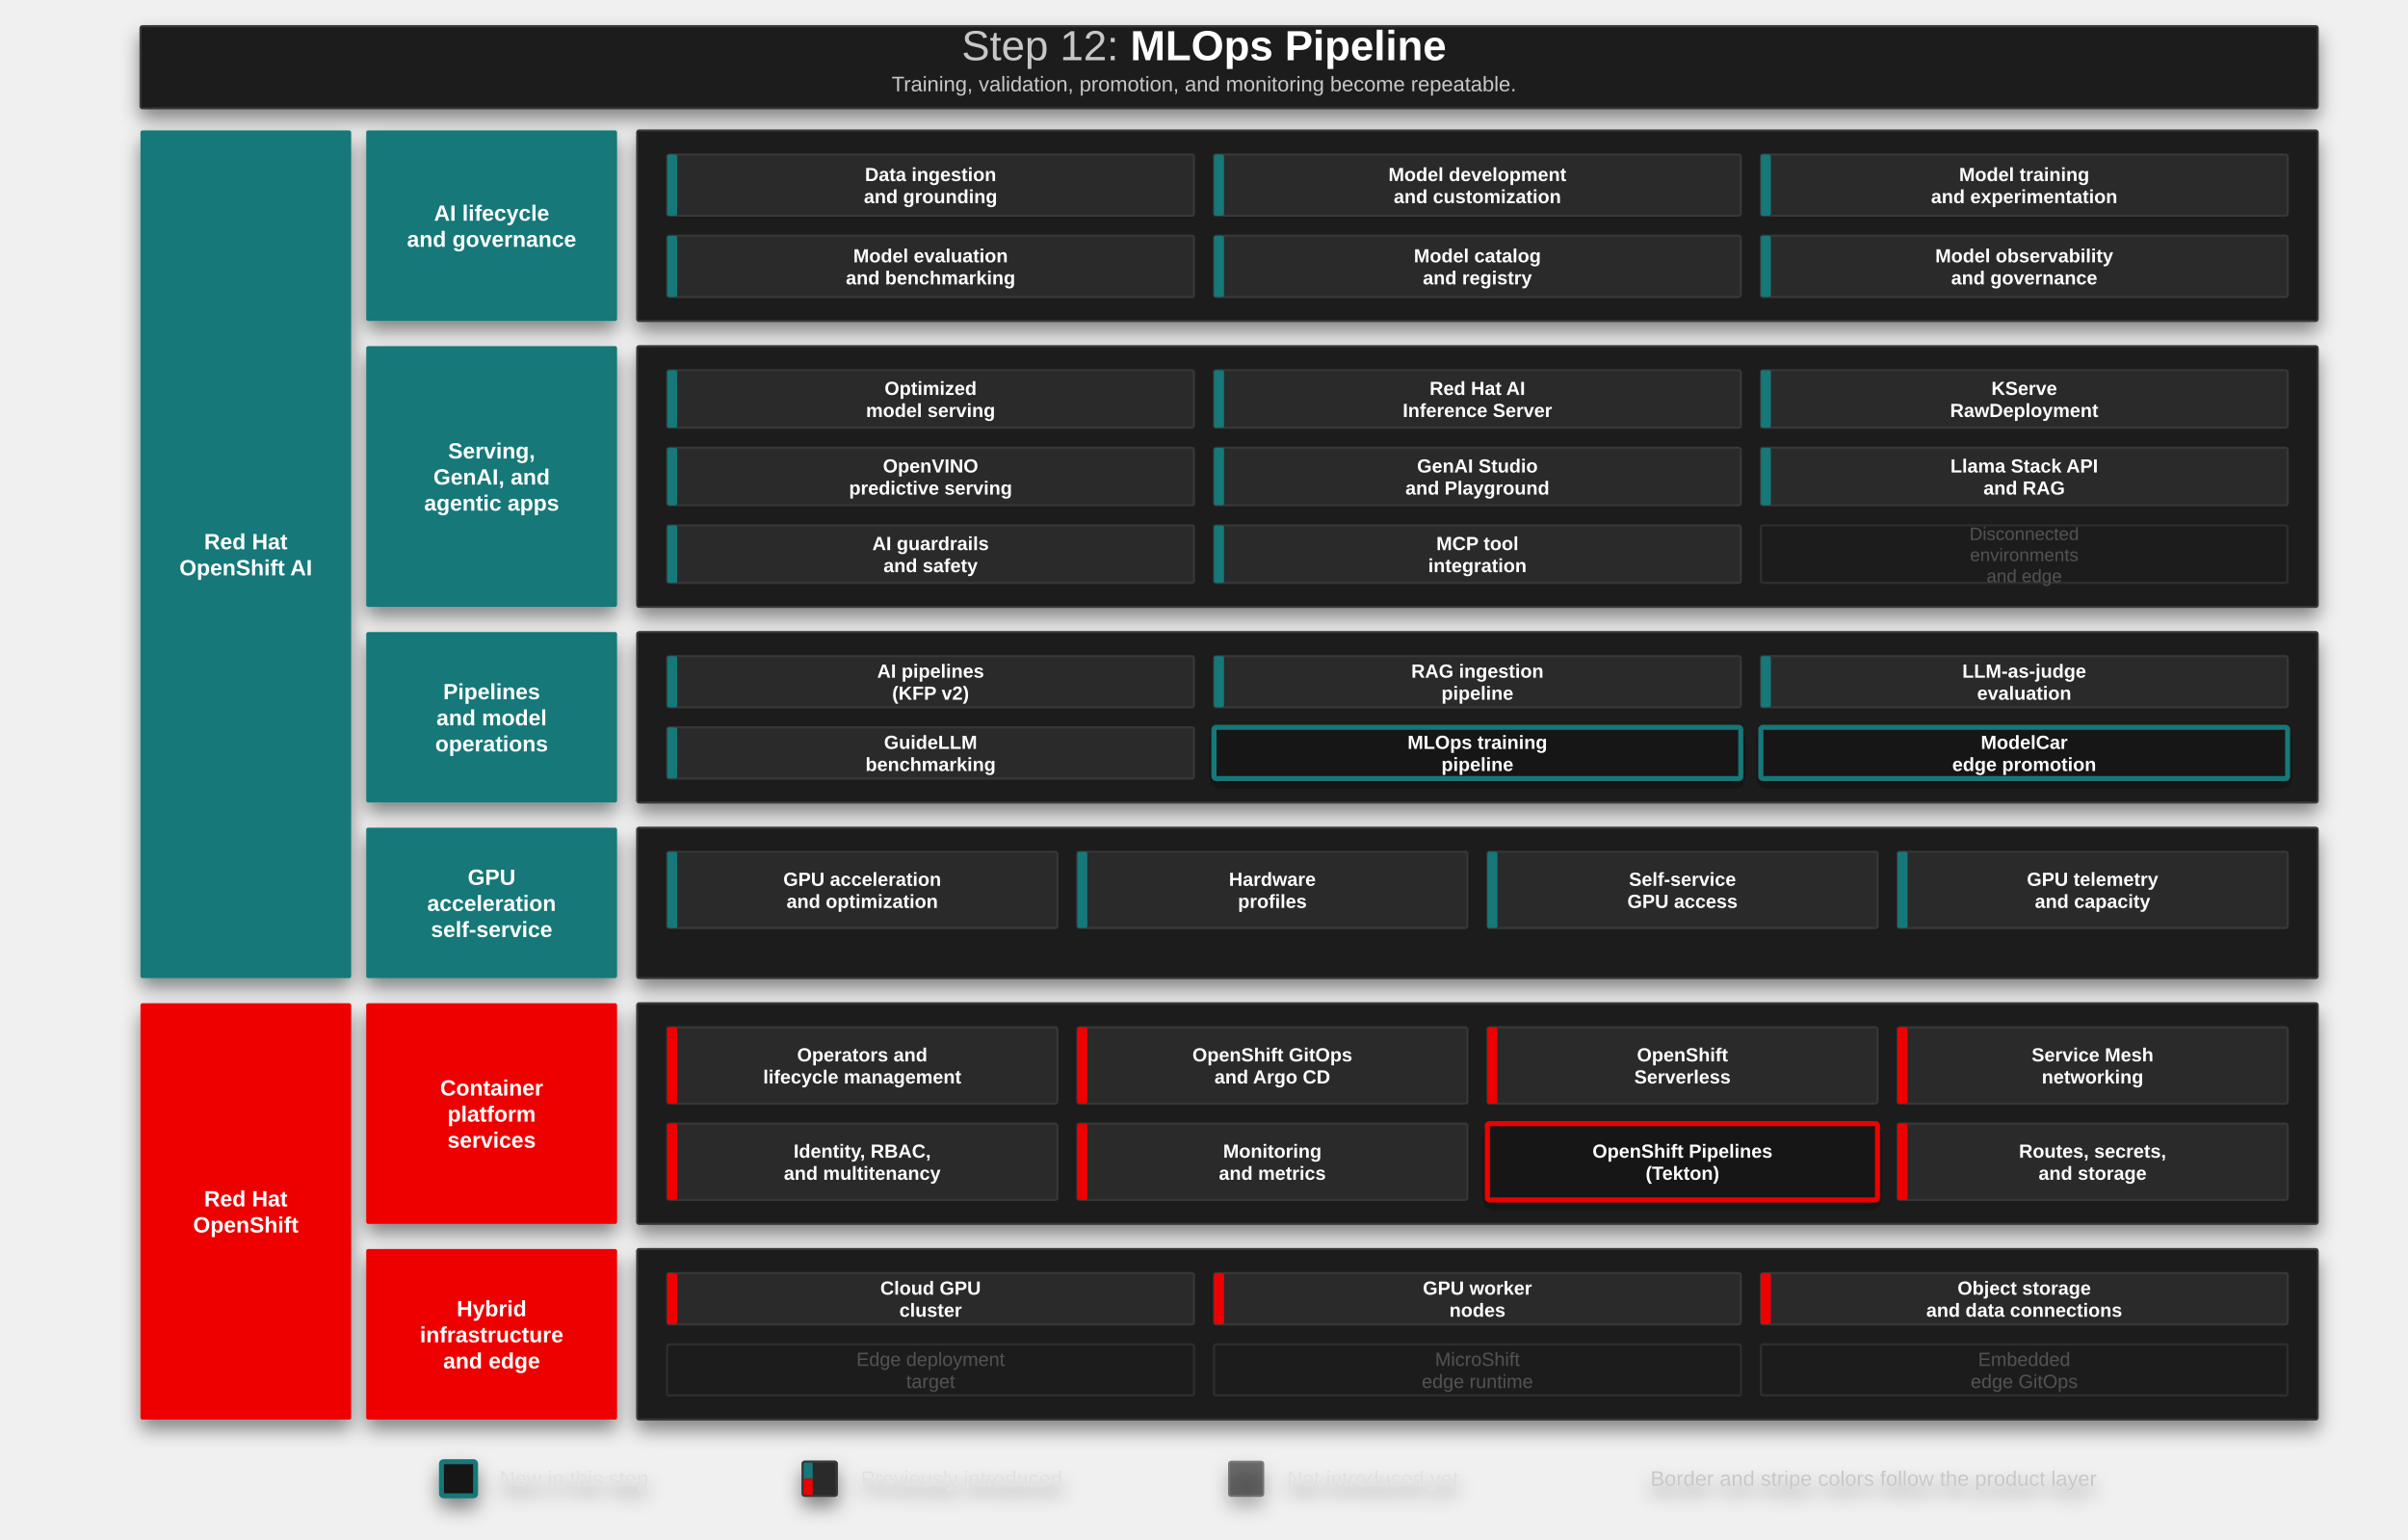
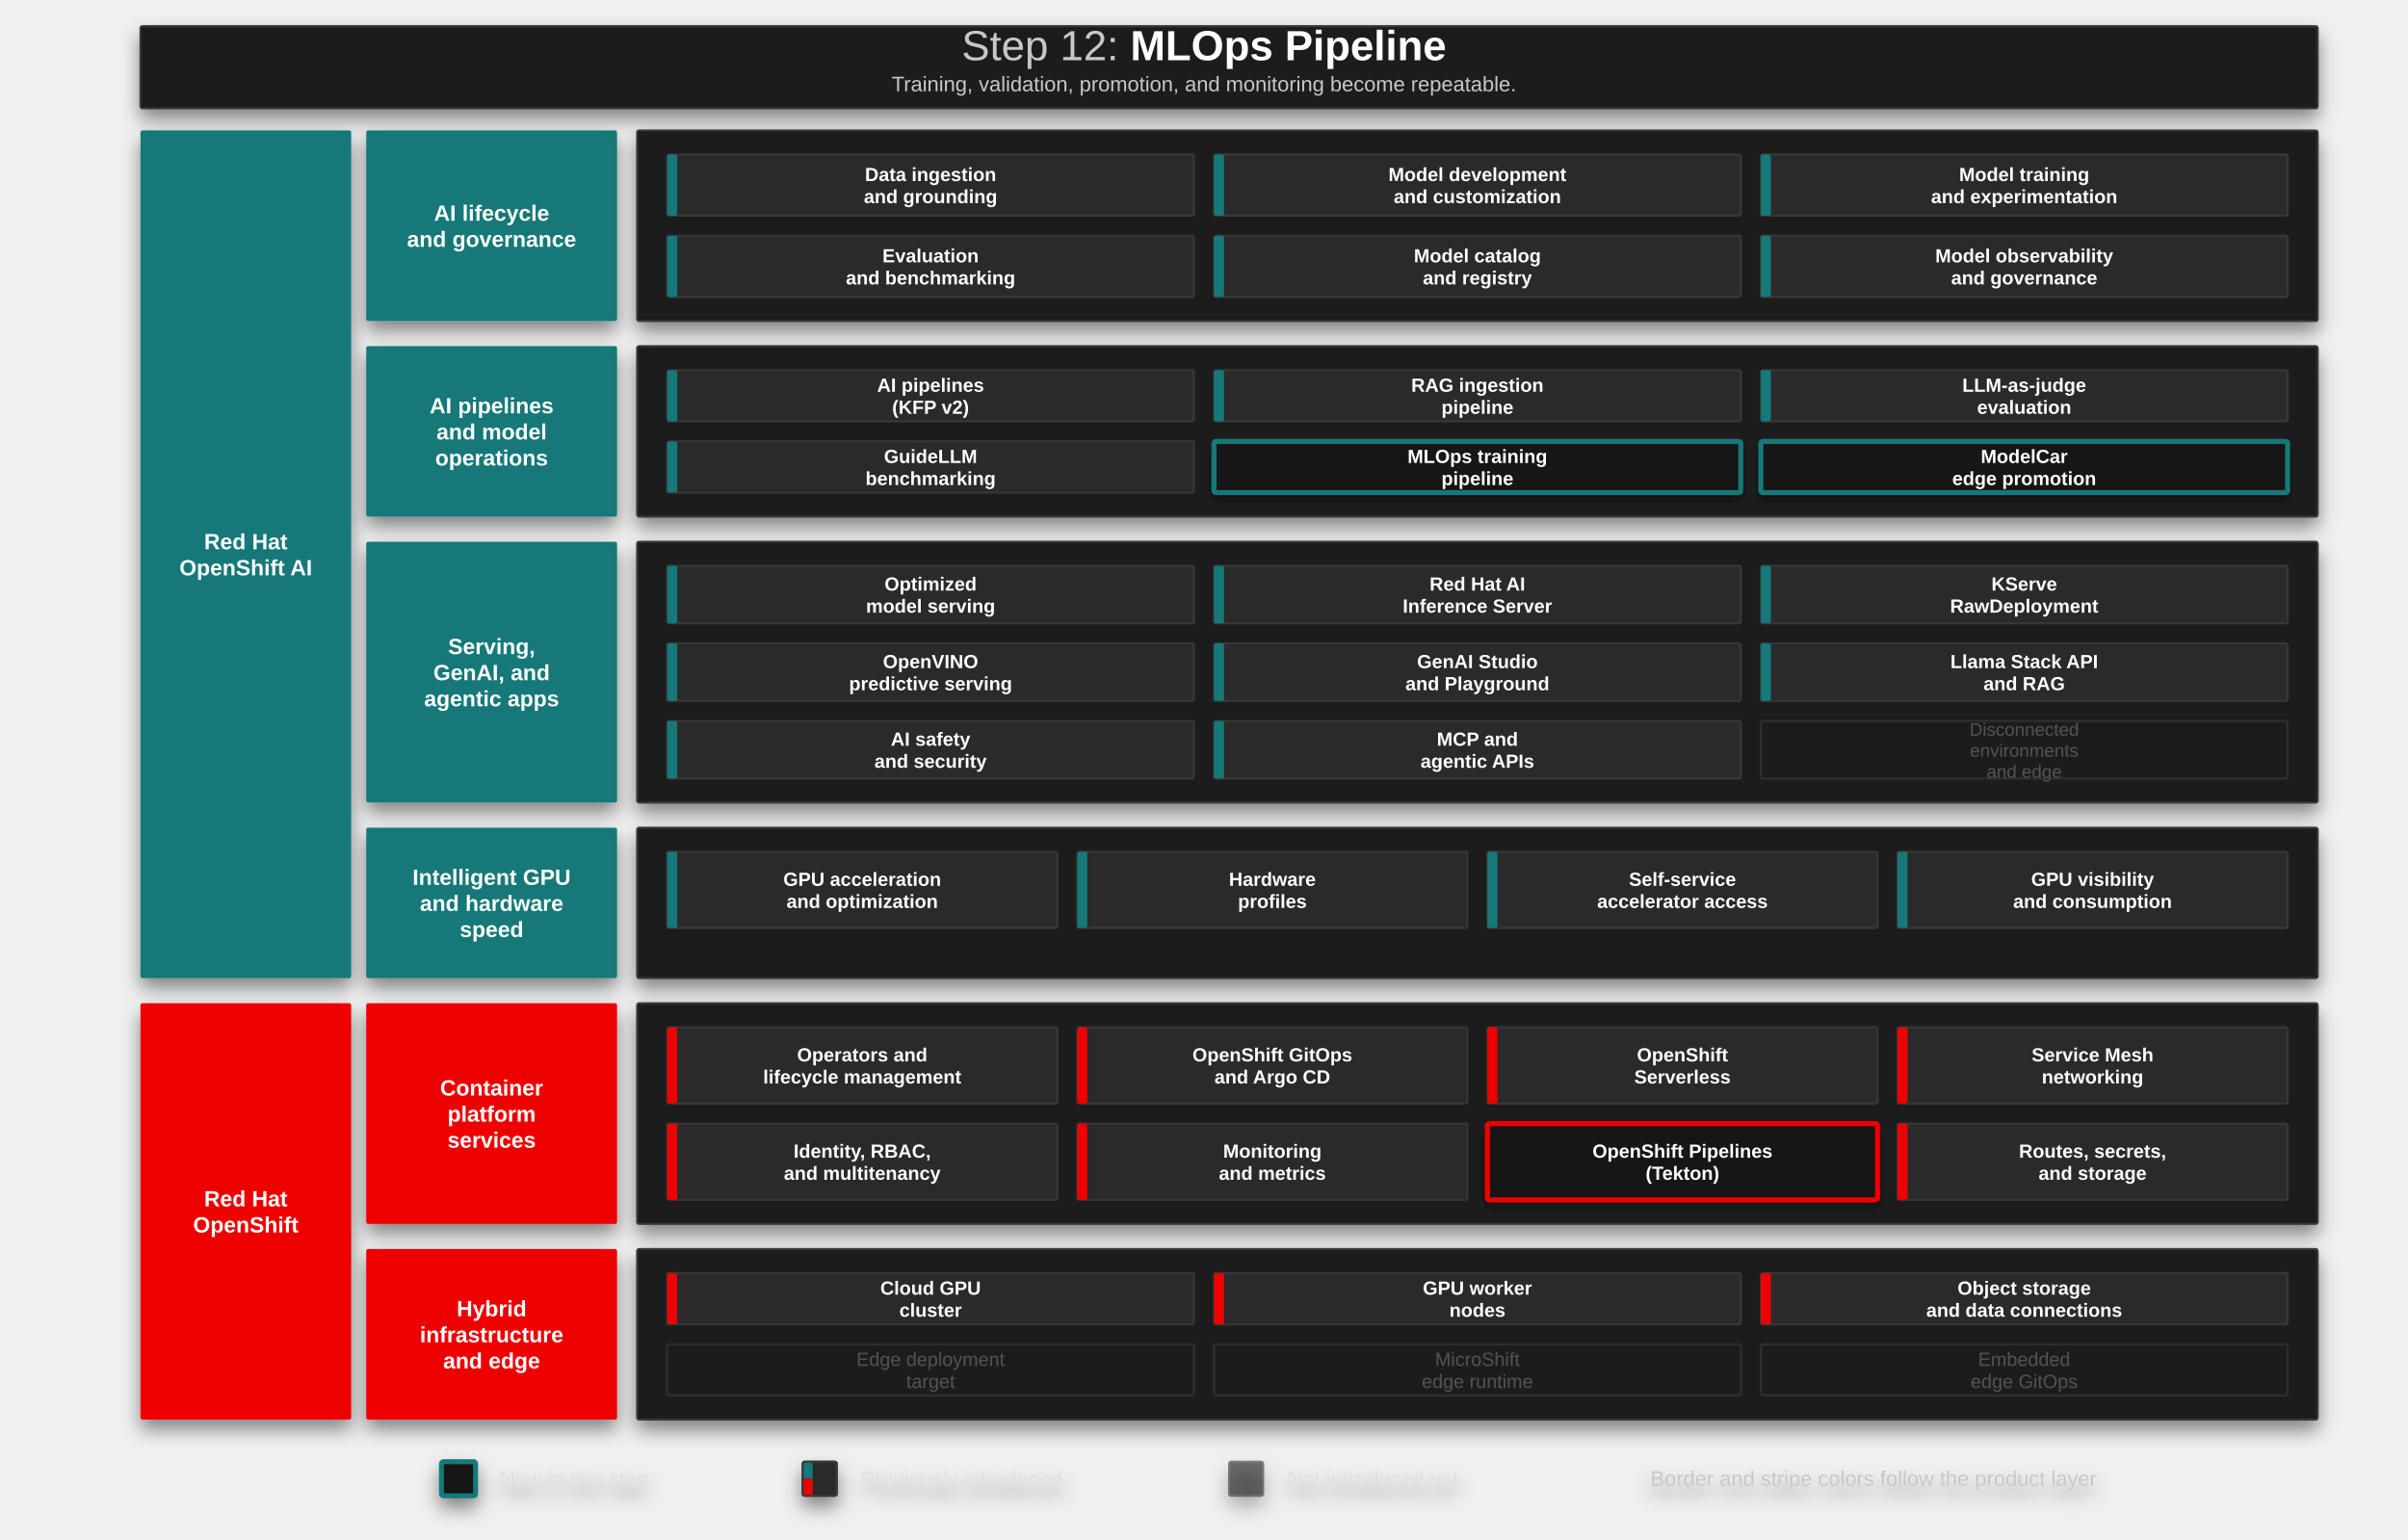
<svg xmlns="http://www.w3.org/2000/svg" width="2400" height="1535" viewBox="0 0 2400 1535" role="img" aria-labelledby="title desc">
  <style>.display{font-family:'Red Hat Display','Arial',sans-serif}.body{font-family:'Red Hat Text','Arial',sans-serif}</style>
  <defs>
    <filter id="lift" x="-20%" y="-20%" width="140%" height="140%">
      <feDropShadow dx="0" dy="6" stdDeviation="5" flood-color="#000" flood-opacity="0.55" />
    </filter>
    <filter id="panelShadow" x="-8%" y="-8%" width="116%" height="116%">
      <feDropShadow dx="0" dy="10" stdDeviation="9" flood-color="#000" flood-opacity="0.45" />
    </filter>
  </defs>
  <g filter="url(#panelShadow)">
    <rect x="140" y="26" width="2170" height="82" rx="2" fill="#1f1f1f" stroke="#383838" stroke-width="2" />
    <text x="1200.0" y="60" class="display" font-size="42" fill="#ffffff" font-weight="700" text-anchor="middle">
      <tspan fill="#c7c7c7" font-weight="500">Step 12:</tspan> MLOps Pipeline</text>
    <text x="1200.0" y="91" class="body" font-size="21" fill="#c7c7c7" text-anchor="middle">Training, validation, promotion, and monitoring become repeatable.</text>
    <rect x="140" y="130" width="210" height="845" rx="2" fill="#147878" stroke="#147878" stroke-width="0" />
    <text x="245.0" y="547.5" class="body" font-size="22" fill="#ffffff" font-weight="700" text-anchor="middle">Red Hat</text>
    <text x="245.0" y="573.5" class="body" font-size="22" fill="#ffffff" font-weight="700" text-anchor="middle">OpenShift AI</text>
    <rect x="140" y="1000" width="210" height="415" rx="2" fill="#ee0000" stroke="#ee0000" stroke-width="0" />
    <text x="245.0" y="1202.5" class="body" font-size="22" fill="#ffffff" font-weight="700" text-anchor="middle">Red Hat</text>
    <text x="245.0" y="1228.5" class="body" font-size="22" fill="#ffffff" font-weight="700" text-anchor="middle">OpenShift</text>
    <rect x="365" y="130" width="250" height="190" rx="2" fill="#147878" stroke="#147878" stroke-width="0" />
    <text x="490.0" y="220.0" class="body" font-size="22" fill="#ffffff" font-weight="700" text-anchor="middle">AI lifecycle</text>
    <text x="490.0" y="246.0" class="body" font-size="22" fill="#ffffff" font-weight="700" text-anchor="middle">and governance</text>
    <rect x="635" y="130" width="1675" height="190" rx="2" fill="#1f1f1f" stroke="#383838" stroke-width="2" />
    <g>
      <rect x="665.0" y="154.0" width="525.0" height="61.0" rx="2" fill="#292929" stroke="#383838" stroke-width="2.0" />
      <rect x="665.0" y="154.0" width="10" height="61.0" rx="2" fill="#147878" stroke="#147878" stroke-width="0" />
      <text x="927.5" y="180.5" class="body" font-size="19" fill="#ffffff" font-weight="550" text-anchor="middle">Data ingestion</text>
      <text x="927.5" y="202.5" class="body" font-size="19" fill="#ffffff" font-weight="550" text-anchor="middle">and grounding</text>
    </g>
    <g>
      <rect x="1210.0" y="154.0" width="525.0" height="61.0" rx="2" fill="#292929" stroke="#383838" stroke-width="2.0" />
      <rect x="1210.0" y="154.0" width="10" height="61.0" rx="2" fill="#147878" stroke="#147878" stroke-width="0" />
      <text x="1472.5" y="180.5" class="body" font-size="19" fill="#ffffff" font-weight="550" text-anchor="middle">Model development</text>
      <text x="1472.5" y="202.5" class="body" font-size="19" fill="#ffffff" font-weight="550" text-anchor="middle">and customization</text>
    </g>
    <g>
      <rect x="1755.0" y="154.0" width="525.0" height="61.0" rx="2" fill="#292929" stroke="#383838" stroke-width="2.0" />
      <rect x="1755.0" y="154.0" width="10" height="61.0" rx="2" fill="#147878" stroke="#147878" stroke-width="0" />
      <text x="2017.5" y="180.5" class="body" font-size="19" fill="#ffffff" font-weight="550" text-anchor="middle">Model training</text>
      <text x="2017.5" y="202.5" class="body" font-size="19" fill="#ffffff" font-weight="550" text-anchor="middle">and experimentation</text>
    </g>
    <g>
      <rect x="665.0" y="235.0" width="525.0" height="61.0" rx="2" fill="#292929" stroke="#383838" stroke-width="2.0" />
      <rect x="665.0" y="235.0" width="10" height="61.0" rx="2" fill="#147878" stroke="#147878" stroke-width="0" />
-       <text x="927.5" y="261.5" class="body" font-size="19" fill="#ffffff" font-weight="550" text-anchor="middle">Model evaluation</text>
+       <text x="927.5" y="261.5" class="body" font-size="19" fill="#ffffff" font-weight="550" text-anchor="middle">Evaluation</text>
      <text x="927.5" y="283.5" class="body" font-size="19" fill="#ffffff" font-weight="550" text-anchor="middle">and benchmarking</text>
    </g>
    <g>
      <rect x="1210.0" y="235.0" width="525.0" height="61.0" rx="2" fill="#292929" stroke="#383838" stroke-width="2.0" />
      <rect x="1210.0" y="235.0" width="10" height="61.0" rx="2" fill="#147878" stroke="#147878" stroke-width="0" />
      <text x="1472.5" y="261.5" class="body" font-size="19" fill="#ffffff" font-weight="550" text-anchor="middle">Model catalog</text>
      <text x="1472.5" y="283.5" class="body" font-size="19" fill="#ffffff" font-weight="550" text-anchor="middle">and registry</text>
    </g>
    <g>
      <rect x="1755.0" y="235.0" width="525.0" height="61.0" rx="2" fill="#292929" stroke="#383838" stroke-width="2.0" />
      <rect x="1755.0" y="235.0" width="10" height="61.0" rx="2" fill="#147878" stroke="#147878" stroke-width="0" />
      <text x="2017.5" y="261.5" class="body" font-size="19" fill="#ffffff" font-weight="550" text-anchor="middle">Model observability</text>
      <text x="2017.5" y="283.5" class="body" font-size="19" fill="#ffffff" font-weight="550" text-anchor="middle">and governance</text>
    </g>
-     <rect x="365" y="345" width="250" height="260" rx="2" fill="#147878" stroke="#147878" stroke-width="0" />
-     <text x="490.0" y="457.0" class="body" font-size="22" fill="#ffffff" font-weight="700" text-anchor="middle">Serving,</text>
-     <text x="490.0" y="483.0" class="body" font-size="22" fill="#ffffff" font-weight="700" text-anchor="middle">GenAI, and</text>
-     <text x="490.0" y="509.0" class="body" font-size="22" fill="#ffffff" font-weight="700" text-anchor="middle">agentic apps</text>
-     <rect x="635" y="345" width="1675" height="260" rx="2" fill="#1f1f1f" stroke="#383838" stroke-width="2" />
-     <g>
-       <rect x="665.0" y="369.0" width="525.0" height="57.333" rx="2" fill="#292929" stroke="#383838" stroke-width="2.0" />
-       <rect x="665.0" y="369.0" width="10" height="57.333" rx="2" fill="#147878" stroke="#147878" stroke-width="0" />
-       <text x="927.5" y="393.667" class="body" font-size="19" fill="#ffffff" font-weight="550" text-anchor="middle">Optimized</text>
-       <text x="927.5" y="415.667" class="body" font-size="19" fill="#ffffff" font-weight="550" text-anchor="middle">model serving</text>
-     </g>
-     <g>
-       <rect x="1210.0" y="369.0" width="525.0" height="57.333" rx="2" fill="#292929" stroke="#383838" stroke-width="2.0" />
-       <rect x="1210.0" y="369.0" width="10" height="57.333" rx="2" fill="#147878" stroke="#147878" stroke-width="0" />
-       <text x="1472.5" y="393.667" class="body" font-size="19" fill="#ffffff" font-weight="550" text-anchor="middle">Red Hat AI</text>
-       <text x="1472.5" y="415.667" class="body" font-size="19" fill="#ffffff" font-weight="550" text-anchor="middle">Inference Server</text>
-     </g>
-     <g>
-       <rect x="1755.0" y="369.0" width="525.0" height="57.333" rx="2" fill="#292929" stroke="#383838" stroke-width="2.0" />
-       <rect x="1755.0" y="369.0" width="10" height="57.333" rx="2" fill="#147878" stroke="#147878" stroke-width="0" />
-       <text x="2017.5" y="393.667" class="body" font-size="19" fill="#ffffff" font-weight="550" text-anchor="middle">KServe</text>
-       <text x="2017.5" y="415.667" class="body" font-size="19" fill="#ffffff" font-weight="550" text-anchor="middle">RawDeployment</text>
-     </g>
-     <g>
-       <rect x="665.0" y="446.333" width="525.0" height="57.333" rx="2" fill="#292929" stroke="#383838" stroke-width="2.0" />
-       <rect x="665.0" y="446.333" width="10" height="57.333" rx="2" fill="#147878" stroke="#147878" stroke-width="0" />
-       <text x="927.5" y="471" class="body" font-size="19" fill="#ffffff" font-weight="550" text-anchor="middle">OpenVINO</text>
-       <text x="927.5" y="493" class="body" font-size="19" fill="#ffffff" font-weight="550" text-anchor="middle">predictive serving</text>
-     </g>
-     <g>
-       <rect x="1210.0" y="446.333" width="525.0" height="57.333" rx="2" fill="#292929" stroke="#383838" stroke-width="2.0" />
-       <rect x="1210.0" y="446.333" width="10" height="57.333" rx="2" fill="#147878" stroke="#147878" stroke-width="0" />
-       <text x="1472.5" y="471" class="body" font-size="19" fill="#ffffff" font-weight="550" text-anchor="middle">GenAI Studio</text>
-       <text x="1472.5" y="493" class="body" font-size="19" fill="#ffffff" font-weight="550" text-anchor="middle">and Playground</text>
-     </g>
-     <g>
-       <rect x="1755.0" y="446.333" width="525.0" height="57.333" rx="2" fill="#292929" stroke="#383838" stroke-width="2.0" />
-       <rect x="1755.0" y="446.333" width="10" height="57.333" rx="2" fill="#147878" stroke="#147878" stroke-width="0" />
-       <text x="2017.5" y="471" class="body" font-size="19" fill="#ffffff" font-weight="550" text-anchor="middle">Llama Stack API</text>
-       <text x="2017.5" y="493" class="body" font-size="19" fill="#ffffff" font-weight="550" text-anchor="middle">and RAG</text>
-     </g>
-     <g>
-       <rect x="665.0" y="523.667" width="525.0" height="57.333" rx="2" fill="#292929" stroke="#383838" stroke-width="2.0" />
-       <rect x="665.0" y="523.667" width="10" height="57.333" rx="2" fill="#147878" stroke="#147878" stroke-width="0" />
-       <text x="927.5" y="548.333" class="body" font-size="19" fill="#ffffff" font-weight="550" text-anchor="middle">AI guardrails</text>
-       <text x="927.5" y="570.333" class="body" font-size="19" fill="#ffffff" font-weight="550" text-anchor="middle">and safety</text>
-     </g>
-     <g>
-       <rect x="1210.0" y="523.667" width="525.0" height="57.333" rx="2" fill="#292929" stroke="#383838" stroke-width="2.0" />
-       <rect x="1210.0" y="523.667" width="10" height="57.333" rx="2" fill="#147878" stroke="#147878" stroke-width="0" />
-       <text x="1472.5" y="548.333" class="body" font-size="19" fill="#ffffff" font-weight="550" text-anchor="middle">MCP tool</text>
-       <text x="1472.5" y="570.333" class="body" font-size="19" fill="#ffffff" font-weight="550" text-anchor="middle">integration</text>
-     </g>
-     <g opacity="0.62">
-       <rect x="1755.0" y="523.667" width="525.0" height="57.333" rx="2" fill="#1f1f1f" stroke="#383838" stroke-width="2.0" />
-       <text x="2017.5" y="538.333" class="body" font-size="18" fill="#707070" font-weight="450" text-anchor="middle">Disconnected</text>
-       <text x="2017.5" y="559.333" class="body" font-size="18" fill="#707070" font-weight="450" text-anchor="middle">environments</text>
-       <text x="2017.5" y="580.333" class="body" font-size="18" fill="#707070" font-weight="450" text-anchor="middle">and edge</text>
-     </g>
-     <rect x="365" y="630" width="250" height="170" rx="2" fill="#147878" stroke="#147878" stroke-width="0" />
-     <text x="490.0" y="697.0" class="body" font-size="22" fill="#ffffff" font-weight="700" text-anchor="middle">Pipelines</text>
-     <text x="490.0" y="723.0" class="body" font-size="22" fill="#ffffff" font-weight="700" text-anchor="middle">and model</text>
-     <text x="490.0" y="749.0" class="body" font-size="22" fill="#ffffff" font-weight="700" text-anchor="middle">operations</text>
-     <rect x="635" y="630" width="1675" height="170" rx="2" fill="#1f1f1f" stroke="#383838" stroke-width="2" />
-     <g>
-       <rect x="665.0" y="654.0" width="525.0" height="51.0" rx="2" fill="#292929" stroke="#383838" stroke-width="2.0" />
-       <rect x="665.0" y="654.0" width="10" height="51.0" rx="2" fill="#147878" stroke="#147878" stroke-width="0" />
-       <text x="927.5" y="675.5" class="body" font-size="19" fill="#ffffff" font-weight="550" text-anchor="middle">AI pipelines</text>
-       <text x="927.5" y="697.5" class="body" font-size="19" fill="#ffffff" font-weight="550" text-anchor="middle">(KFP v2)</text>
-     </g>
-     <g>
-       <rect x="1210.0" y="654.0" width="525.0" height="51.0" rx="2" fill="#292929" stroke="#383838" stroke-width="2.0" />
-       <rect x="1210.0" y="654.0" width="10" height="51.0" rx="2" fill="#147878" stroke="#147878" stroke-width="0" />
-       <text x="1472.5" y="675.5" class="body" font-size="19" fill="#ffffff" font-weight="550" text-anchor="middle">RAG ingestion</text>
-       <text x="1472.5" y="697.5" class="body" font-size="19" fill="#ffffff" font-weight="550" text-anchor="middle">pipeline</text>
-     </g>
-     <g>
-       <rect x="1755.0" y="654.0" width="525.0" height="51.0" rx="2" fill="#292929" stroke="#383838" stroke-width="2.0" />
-       <rect x="1755.0" y="654.0" width="10" height="51.0" rx="2" fill="#147878" stroke="#147878" stroke-width="0" />
-       <text x="2017.5" y="675.5" class="body" font-size="19" fill="#ffffff" font-weight="550" text-anchor="middle">LLM-as-judge</text>
-       <text x="2017.5" y="697.5" class="body" font-size="19" fill="#ffffff" font-weight="550" text-anchor="middle">evaluation</text>
-     </g>
-     <g>
-       <rect x="665.0" y="725.0" width="525.0" height="51.0" rx="2" fill="#292929" stroke="#383838" stroke-width="2.0" />
-       <rect x="665.0" y="725.0" width="10" height="51.0" rx="2" fill="#147878" stroke="#147878" stroke-width="0" />
-       <text x="927.5" y="746.5" class="body" font-size="19" fill="#ffffff" font-weight="550" text-anchor="middle">GuideLLM</text>
-       <text x="927.5" y="768.5" class="body" font-size="19" fill="#ffffff" font-weight="550" text-anchor="middle">benchmarking</text>
+     <rect x="365" y="345" width="250" height="170" rx="2" fill="#147878" stroke="#147878" stroke-width="0" />
+     <text x="490.0" y="412.0" class="body" font-size="22" fill="#ffffff" font-weight="700" text-anchor="middle">AI pipelines</text>
+     <text x="490.0" y="438.0" class="body" font-size="22" fill="#ffffff" font-weight="700" text-anchor="middle">and model</text>
+     <text x="490.0" y="464.0" class="body" font-size="22" fill="#ffffff" font-weight="700" text-anchor="middle">operations</text>
+     <rect x="635" y="345" width="1675" height="170" rx="2" fill="#1f1f1f" stroke="#383838" stroke-width="2" />
+     <g>
+       <rect x="665.0" y="369.0" width="525.0" height="51.0" rx="2" fill="#292929" stroke="#383838" stroke-width="2.0" />
+       <rect x="665.0" y="369.0" width="10" height="51.0" rx="2" fill="#147878" stroke="#147878" stroke-width="0" />
+       <text x="927.5" y="390.5" class="body" font-size="19" fill="#ffffff" font-weight="550" text-anchor="middle">AI pipelines</text>
+       <text x="927.5" y="412.5" class="body" font-size="19" fill="#ffffff" font-weight="550" text-anchor="middle">(KFP v2)</text>
+     </g>
+     <g>
+       <rect x="1210.0" y="369.0" width="525.0" height="51.0" rx="2" fill="#292929" stroke="#383838" stroke-width="2.0" />
+       <rect x="1210.0" y="369.0" width="10" height="51.0" rx="2" fill="#147878" stroke="#147878" stroke-width="0" />
+       <text x="1472.5" y="390.5" class="body" font-size="19" fill="#ffffff" font-weight="550" text-anchor="middle">RAG ingestion</text>
+       <text x="1472.5" y="412.5" class="body" font-size="19" fill="#ffffff" font-weight="550" text-anchor="middle">pipeline</text>
+     </g>
+     <g>
+       <rect x="1755.0" y="369.0" width="525.0" height="51.0" rx="2" fill="#292929" stroke="#383838" stroke-width="2.0" />
+       <rect x="1755.0" y="369.0" width="10" height="51.0" rx="2" fill="#147878" stroke="#147878" stroke-width="0" />
+       <text x="2017.5" y="390.5" class="body" font-size="19" fill="#ffffff" font-weight="550" text-anchor="middle">LLM-as-judge</text>
+       <text x="2017.5" y="412.5" class="body" font-size="19" fill="#ffffff" font-weight="550" text-anchor="middle">evaluation</text>
+     </g>
+     <g>
+       <rect x="665.0" y="440.0" width="525.0" height="51.0" rx="2" fill="#292929" stroke="#383838" stroke-width="2.0" />
+       <rect x="665.0" y="440.0" width="10" height="51.0" rx="2" fill="#147878" stroke="#147878" stroke-width="0" />
+       <text x="927.5" y="461.5" class="body" font-size="19" fill="#ffffff" font-weight="550" text-anchor="middle">GuideLLM</text>
+       <text x="927.5" y="483.5" class="body" font-size="19" fill="#ffffff" font-weight="550" text-anchor="middle">benchmarking</text>
    </g>
    <g filter="url(#lift)">
-       <rect x="1210.0" y="725.0" width="525.0" height="51.0" rx="2" fill="#151515" stroke="#147878" stroke-width="5.0" />
-       <text x="1472.5" y="746.5" class="body" font-size="19" fill="#ffffff" font-weight="700" text-anchor="middle">MLOps training</text>
-       <text x="1472.5" y="768.5" class="body" font-size="19" fill="#ffffff" font-weight="700" text-anchor="middle">pipeline</text>
+       <rect x="1210.0" y="440.0" width="525.0" height="51.0" rx="2" fill="#151515" stroke="#147878" stroke-width="5.0" />
+       <text x="1472.5" y="461.5" class="body" font-size="19" fill="#ffffff" font-weight="700" text-anchor="middle">MLOps training</text>
+       <text x="1472.5" y="483.5" class="body" font-size="19" fill="#ffffff" font-weight="700" text-anchor="middle">pipeline</text>
    </g>
    <g filter="url(#lift)">
-       <rect x="1755.0" y="725.0" width="525.0" height="51.0" rx="2" fill="#151515" stroke="#147878" stroke-width="5.0" />
-       <text x="2017.5" y="746.5" class="body" font-size="19" fill="#ffffff" font-weight="700" text-anchor="middle">ModelCar</text>
-       <text x="2017.5" y="768.5" class="body" font-size="19" fill="#ffffff" font-weight="700" text-anchor="middle">edge promotion</text>
+       <rect x="1755.0" y="440.0" width="525.0" height="51.0" rx="2" fill="#151515" stroke="#147878" stroke-width="5.0" />
+       <text x="2017.5" y="461.5" class="body" font-size="19" fill="#ffffff" font-weight="700" text-anchor="middle">ModelCar</text>
+       <text x="2017.5" y="483.5" class="body" font-size="19" fill="#ffffff" font-weight="700" text-anchor="middle">edge promotion</text>
+     </g>
+     <rect x="365" y="540" width="250" height="260" rx="2" fill="#147878" stroke="#147878" stroke-width="0" />
+     <text x="490.0" y="652.0" class="body" font-size="22" fill="#ffffff" font-weight="700" text-anchor="middle">Serving,</text>
+     <text x="490.0" y="678.0" class="body" font-size="22" fill="#ffffff" font-weight="700" text-anchor="middle">GenAI, and</text>
+     <text x="490.0" y="704.0" class="body" font-size="22" fill="#ffffff" font-weight="700" text-anchor="middle">agentic apps</text>
+     <rect x="635" y="540" width="1675" height="260" rx="2" fill="#1f1f1f" stroke="#383838" stroke-width="2" />
+     <g>
+       <rect x="665.0" y="564.0" width="525.0" height="57.333" rx="2" fill="#292929" stroke="#383838" stroke-width="2.0" />
+       <rect x="665.0" y="564.0" width="10" height="57.333" rx="2" fill="#147878" stroke="#147878" stroke-width="0" />
+       <text x="927.5" y="588.667" class="body" font-size="19" fill="#ffffff" font-weight="550" text-anchor="middle">Optimized</text>
+       <text x="927.5" y="610.667" class="body" font-size="19" fill="#ffffff" font-weight="550" text-anchor="middle">model serving</text>
+     </g>
+     <g>
+       <rect x="1210.0" y="564.0" width="525.0" height="57.333" rx="2" fill="#292929" stroke="#383838" stroke-width="2.0" />
+       <rect x="1210.0" y="564.0" width="10" height="57.333" rx="2" fill="#147878" stroke="#147878" stroke-width="0" />
+       <text x="1472.5" y="588.667" class="body" font-size="19" fill="#ffffff" font-weight="550" text-anchor="middle">Red Hat AI</text>
+       <text x="1472.5" y="610.667" class="body" font-size="19" fill="#ffffff" font-weight="550" text-anchor="middle">Inference Server</text>
+     </g>
+     <g>
+       <rect x="1755.0" y="564.0" width="525.0" height="57.333" rx="2" fill="#292929" stroke="#383838" stroke-width="2.0" />
+       <rect x="1755.0" y="564.0" width="10" height="57.333" rx="2" fill="#147878" stroke="#147878" stroke-width="0" />
+       <text x="2017.5" y="588.667" class="body" font-size="19" fill="#ffffff" font-weight="550" text-anchor="middle">KServe</text>
+       <text x="2017.5" y="610.667" class="body" font-size="19" fill="#ffffff" font-weight="550" text-anchor="middle">RawDeployment</text>
+     </g>
+     <g>
+       <rect x="665.0" y="641.333" width="525.0" height="57.333" rx="2" fill="#292929" stroke="#383838" stroke-width="2.0" />
+       <rect x="665.0" y="641.333" width="10" height="57.333" rx="2" fill="#147878" stroke="#147878" stroke-width="0" />
+       <text x="927.5" y="666.0" class="body" font-size="19" fill="#ffffff" font-weight="550" text-anchor="middle">OpenVINO</text>
+       <text x="927.5" y="688.0" class="body" font-size="19" fill="#ffffff" font-weight="550" text-anchor="middle">predictive serving</text>
+     </g>
+     <g>
+       <rect x="1210.0" y="641.333" width="525.0" height="57.333" rx="2" fill="#292929" stroke="#383838" stroke-width="2.0" />
+       <rect x="1210.0" y="641.333" width="10" height="57.333" rx="2" fill="#147878" stroke="#147878" stroke-width="0" />
+       <text x="1472.5" y="666.0" class="body" font-size="19" fill="#ffffff" font-weight="550" text-anchor="middle">GenAI Studio</text>
+       <text x="1472.5" y="688.0" class="body" font-size="19" fill="#ffffff" font-weight="550" text-anchor="middle">and Playground</text>
+     </g>
+     <g>
+       <rect x="1755.0" y="641.333" width="525.0" height="57.333" rx="2" fill="#292929" stroke="#383838" stroke-width="2.0" />
+       <rect x="1755.0" y="641.333" width="10" height="57.333" rx="2" fill="#147878" stroke="#147878" stroke-width="0" />
+       <text x="2017.5" y="666.0" class="body" font-size="19" fill="#ffffff" font-weight="550" text-anchor="middle">Llama Stack API</text>
+       <text x="2017.5" y="688.0" class="body" font-size="19" fill="#ffffff" font-weight="550" text-anchor="middle">and RAG</text>
+     </g>
+     <g>
+       <rect x="665.0" y="718.667" width="525.0" height="57.333" rx="2" fill="#292929" stroke="#383838" stroke-width="2.0" />
+       <rect x="665.0" y="718.667" width="10" height="57.333" rx="2" fill="#147878" stroke="#147878" stroke-width="0" />
+       <text x="927.5" y="743.333" class="body" font-size="19" fill="#ffffff" font-weight="550" text-anchor="middle">AI safety</text>
+       <text x="927.5" y="765.333" class="body" font-size="19" fill="#ffffff" font-weight="550" text-anchor="middle">and security</text>
+     </g>
+     <g>
+       <rect x="1210.0" y="718.667" width="525.0" height="57.333" rx="2" fill="#292929" stroke="#383838" stroke-width="2.0" />
+       <rect x="1210.0" y="718.667" width="10" height="57.333" rx="2" fill="#147878" stroke="#147878" stroke-width="0" />
+       <text x="1472.5" y="743.333" class="body" font-size="19" fill="#ffffff" font-weight="550" text-anchor="middle">MCP and</text>
+       <text x="1472.5" y="765.333" class="body" font-size="19" fill="#ffffff" font-weight="550" text-anchor="middle">agentic APIs</text>
+     </g>
+     <g opacity="0.62">
+       <rect x="1755.0" y="718.667" width="525.0" height="57.333" rx="2" fill="#1f1f1f" stroke="#383838" stroke-width="2.0" />
+       <text x="2017.5" y="733.333" class="body" font-size="18" fill="#707070" font-weight="450" text-anchor="middle">Disconnected</text>
+       <text x="2017.5" y="754.333" class="body" font-size="18" fill="#707070" font-weight="450" text-anchor="middle">environments</text>
+       <text x="2017.5" y="775.333" class="body" font-size="18" fill="#707070" font-weight="450" text-anchor="middle">and edge</text>
    </g>
    <rect x="365" y="825" width="250" height="150" rx="2" fill="#147878" stroke="#147878" stroke-width="0" />
-     <text x="490.0" y="882.0" class="body" font-size="22" fill="#ffffff" font-weight="700" text-anchor="middle">GPU</text>
-     <text x="490.0" y="908.0" class="body" font-size="22" fill="#ffffff" font-weight="700" text-anchor="middle">acceleration</text>
-     <text x="490.0" y="934.0" class="body" font-size="22" fill="#ffffff" font-weight="700" text-anchor="middle">self-service</text>
+     <text x="490.0" y="882.0" class="body" font-size="22" fill="#ffffff" font-weight="700" text-anchor="middle">Intelligent GPU</text>
+     <text x="490.0" y="908.0" class="body" font-size="22" fill="#ffffff" font-weight="700" text-anchor="middle">and hardware</text>
+     <text x="490.0" y="934.0" class="body" font-size="22" fill="#ffffff" font-weight="700" text-anchor="middle">speed</text>
    <rect x="635" y="825" width="1675" height="150" rx="2" fill="#1f1f1f" stroke="#383838" stroke-width="2" />
    <g>
      <rect x="665.0" y="849" width="388.75" height="76" rx="2" fill="#292929" stroke="#383838" stroke-width="2.0" />
      <rect x="665.0" y="849" width="10" height="76" rx="2" fill="#147878" stroke="#147878" stroke-width="0" />
      <text x="859.375" y="883.0" class="body" font-size="19" fill="#ffffff" font-weight="550" text-anchor="middle">GPU acceleration</text>
      <text x="859.375" y="905.0" class="body" font-size="19" fill="#ffffff" font-weight="550" text-anchor="middle">and optimization</text>
    </g>
    <g>
      <rect x="1073.75" y="849" width="388.75" height="76" rx="2" fill="#292929" stroke="#383838" stroke-width="2.0" />
      <rect x="1073.75" y="849" width="10" height="76" rx="2" fill="#147878" stroke="#147878" stroke-width="0" />
      <text x="1268.125" y="883.0" class="body" font-size="19" fill="#ffffff" font-weight="550" text-anchor="middle">Hardware</text>
      <text x="1268.125" y="905.0" class="body" font-size="19" fill="#ffffff" font-weight="550" text-anchor="middle">profiles</text>
    </g>
    <g>
      <rect x="1482.5" y="849" width="388.75" height="76" rx="2" fill="#292929" stroke="#383838" stroke-width="2.0" />
      <rect x="1482.5" y="849" width="10" height="76" rx="2" fill="#147878" stroke="#147878" stroke-width="0" />
      <text x="1676.875" y="883.0" class="body" font-size="19" fill="#ffffff" font-weight="550" text-anchor="middle">Self-service</text>
-       <text x="1676.875" y="905.0" class="body" font-size="19" fill="#ffffff" font-weight="550" text-anchor="middle">GPU access</text>
+       <text x="1676.875" y="905.0" class="body" font-size="19" fill="#ffffff" font-weight="550" text-anchor="middle">accelerator access</text>
    </g>
    <g>
      <rect x="1891.25" y="849" width="388.75" height="76" rx="2" fill="#292929" stroke="#383838" stroke-width="2.0" />
      <rect x="1891.25" y="849" width="10" height="76" rx="2" fill="#147878" stroke="#147878" stroke-width="0" />
-       <text x="2085.625" y="883.0" class="body" font-size="19" fill="#ffffff" font-weight="550" text-anchor="middle">GPU telemetry</text>
-       <text x="2085.625" y="905.0" class="body" font-size="19" fill="#ffffff" font-weight="550" text-anchor="middle">and capacity</text>
+       <text x="2085.625" y="883.0" class="body" font-size="19" fill="#ffffff" font-weight="550" text-anchor="middle">GPU visibility</text>
+       <text x="2085.625" y="905.0" class="body" font-size="19" fill="#ffffff" font-weight="550" text-anchor="middle">and consumption</text>
    </g>
    <rect x="365" y="1000" width="250" height="220" rx="2" fill="#ee0000" stroke="#ee0000" stroke-width="0" />
    <text x="490.0" y="1092.0" class="body" font-size="22" fill="#ffffff" font-weight="700" text-anchor="middle">Container</text>
    <text x="490.0" y="1118.0" class="body" font-size="22" fill="#ffffff" font-weight="700" text-anchor="middle">platform</text>
    <text x="490.0" y="1144.0" class="body" font-size="22" fill="#ffffff" font-weight="700" text-anchor="middle">services</text>
    <rect x="635" y="1000" width="1675" height="220" rx="2" fill="#1f1f1f" stroke="#383838" stroke-width="2" />
    <g>
      <rect x="665.0" y="1024" width="388.75" height="76" rx="2" fill="#292929" stroke="#383838" stroke-width="2.0" />
      <rect x="665.0" y="1024" width="10" height="76" rx="2" fill="#ee0000" stroke="#ee0000" stroke-width="0" />
      <text x="859.375" y="1058.0" class="body" font-size="19" fill="#ffffff" font-weight="550" text-anchor="middle">Operators and</text>
      <text x="859.375" y="1080.0" class="body" font-size="19" fill="#ffffff" font-weight="550" text-anchor="middle">lifecycle management</text>
    </g>
    <g>
      <rect x="1073.75" y="1024" width="388.75" height="76" rx="2" fill="#292929" stroke="#383838" stroke-width="2.0" />
      <rect x="1073.75" y="1024" width="10" height="76" rx="2" fill="#ee0000" stroke="#ee0000" stroke-width="0" />
      <text x="1268.125" y="1058.0" class="body" font-size="19" fill="#ffffff" font-weight="550" text-anchor="middle">OpenShift GitOps</text>
      <text x="1268.125" y="1080.0" class="body" font-size="19" fill="#ffffff" font-weight="550" text-anchor="middle">and Argo CD</text>
    </g>
    <g>
      <rect x="1482.5" y="1024" width="388.75" height="76" rx="2" fill="#292929" stroke="#383838" stroke-width="2.0" />
      <rect x="1482.5" y="1024" width="10" height="76" rx="2" fill="#ee0000" stroke="#ee0000" stroke-width="0" />
      <text x="1676.875" y="1058.0" class="body" font-size="19" fill="#ffffff" font-weight="550" text-anchor="middle">OpenShift</text>
      <text x="1676.875" y="1080.0" class="body" font-size="19" fill="#ffffff" font-weight="550" text-anchor="middle">Serverless</text>
    </g>
    <g>
      <rect x="1891.25" y="1024" width="388.75" height="76" rx="2" fill="#292929" stroke="#383838" stroke-width="2.0" />
      <rect x="1891.25" y="1024" width="10" height="76" rx="2" fill="#ee0000" stroke="#ee0000" stroke-width="0" />
      <text x="2085.625" y="1058.0" class="body" font-size="19" fill="#ffffff" font-weight="550" text-anchor="middle">Service Mesh</text>
      <text x="2085.625" y="1080.0" class="body" font-size="19" fill="#ffffff" font-weight="550" text-anchor="middle">networking</text>
    </g>
    <g>
      <rect x="665.0" y="1120" width="388.75" height="76" rx="2" fill="#292929" stroke="#383838" stroke-width="2.0" />
      <rect x="665.0" y="1120" width="10" height="76" rx="2" fill="#ee0000" stroke="#ee0000" stroke-width="0" />
      <text x="859.375" y="1154.0" class="body" font-size="19" fill="#ffffff" font-weight="550" text-anchor="middle">Identity, RBAC,</text>
      <text x="859.375" y="1176.0" class="body" font-size="19" fill="#ffffff" font-weight="550" text-anchor="middle">and multitenancy</text>
    </g>
    <g>
      <rect x="1073.75" y="1120" width="388.75" height="76" rx="2" fill="#292929" stroke="#383838" stroke-width="2.0" />
      <rect x="1073.75" y="1120" width="10" height="76" rx="2" fill="#ee0000" stroke="#ee0000" stroke-width="0" />
      <text x="1268.125" y="1154.0" class="body" font-size="19" fill="#ffffff" font-weight="550" text-anchor="middle">Monitoring</text>
      <text x="1268.125" y="1176.0" class="body" font-size="19" fill="#ffffff" font-weight="550" text-anchor="middle">and metrics</text>
    </g>
    <g filter="url(#lift)">
      <rect x="1482.5" y="1120" width="388.75" height="76" rx="2" fill="#151515" stroke="#ee0000" stroke-width="5.0" />
      <text x="1676.875" y="1154.0" class="body" font-size="19" fill="#ffffff" font-weight="700" text-anchor="middle">OpenShift Pipelines</text>
      <text x="1676.875" y="1176.0" class="body" font-size="19" fill="#ffffff" font-weight="700" text-anchor="middle">(Tekton)</text>
    </g>
    <g>
      <rect x="1891.25" y="1120" width="388.75" height="76" rx="2" fill="#292929" stroke="#383838" stroke-width="2.0" />
      <rect x="1891.25" y="1120" width="10" height="76" rx="2" fill="#ee0000" stroke="#ee0000" stroke-width="0" />
      <text x="2085.625" y="1154.0" class="body" font-size="19" fill="#ffffff" font-weight="550" text-anchor="middle">Routes, secrets,</text>
      <text x="2085.625" y="1176.0" class="body" font-size="19" fill="#ffffff" font-weight="550" text-anchor="middle">and storage</text>
    </g>
    <rect x="365" y="1245" width="250" height="170" rx="2" fill="#ee0000" stroke="#ee0000" stroke-width="0" />
    <text x="490.0" y="1312.0" class="body" font-size="22" fill="#ffffff" font-weight="700" text-anchor="middle">Hybrid</text>
    <text x="490.0" y="1338.0" class="body" font-size="22" fill="#ffffff" font-weight="700" text-anchor="middle">infrastructure</text>
    <text x="490.0" y="1364.0" class="body" font-size="22" fill="#ffffff" font-weight="700" text-anchor="middle">and edge</text>
    <rect x="635" y="1245" width="1675" height="170" rx="2" fill="#1f1f1f" stroke="#383838" stroke-width="2" />
    <g>
      <rect x="665.0" y="1269.0" width="525.0" height="51.0" rx="2" fill="#292929" stroke="#383838" stroke-width="2.0" />
      <rect x="665.0" y="1269.0" width="10" height="51.0" rx="2" fill="#ee0000" stroke="#ee0000" stroke-width="0" />
      <text x="927.5" y="1290.5" class="body" font-size="19" fill="#ffffff" font-weight="550" text-anchor="middle">Cloud GPU</text>
      <text x="927.5" y="1312.5" class="body" font-size="19" fill="#ffffff" font-weight="550" text-anchor="middle">cluster</text>
    </g>
    <g>
      <rect x="1210.0" y="1269.0" width="525.0" height="51.0" rx="2" fill="#292929" stroke="#383838" stroke-width="2.0" />
      <rect x="1210.0" y="1269.0" width="10" height="51.0" rx="2" fill="#ee0000" stroke="#ee0000" stroke-width="0" />
      <text x="1472.5" y="1290.5" class="body" font-size="19" fill="#ffffff" font-weight="550" text-anchor="middle">GPU worker</text>
      <text x="1472.5" y="1312.5" class="body" font-size="19" fill="#ffffff" font-weight="550" text-anchor="middle">nodes</text>
    </g>
    <g>
      <rect x="1755.0" y="1269.0" width="525.0" height="51.0" rx="2" fill="#292929" stroke="#383838" stroke-width="2.0" />
      <rect x="1755.0" y="1269.0" width="10" height="51.0" rx="2" fill="#ee0000" stroke="#ee0000" stroke-width="0" />
      <text x="2017.5" y="1290.5" class="body" font-size="19" fill="#ffffff" font-weight="550" text-anchor="middle">Object storage</text>
      <text x="2017.5" y="1312.5" class="body" font-size="19" fill="#ffffff" font-weight="550" text-anchor="middle">and data connections</text>
    </g>
    <g opacity="0.62">
      <rect x="665.0" y="1340.0" width="525.0" height="51.0" rx="2" fill="#1f1f1f" stroke="#383838" stroke-width="2.0" />
      <text x="927.5" y="1361.5" class="body" font-size="19" fill="#707070" font-weight="450" text-anchor="middle">Edge deployment</text>
      <text x="927.5" y="1383.5" class="body" font-size="19" fill="#707070" font-weight="450" text-anchor="middle">target</text>
    </g>
    <g opacity="0.62">
      <rect x="1210.0" y="1340.0" width="525.0" height="51.0" rx="2" fill="#1f1f1f" stroke="#383838" stroke-width="2.0" />
      <text x="1472.5" y="1361.5" class="body" font-size="19" fill="#707070" font-weight="450" text-anchor="middle">MicroShift</text>
      <text x="1472.5" y="1383.5" class="body" font-size="19" fill="#707070" font-weight="450" text-anchor="middle">edge runtime</text>
    </g>
    <g opacity="0.62">
      <rect x="1755.0" y="1340.0" width="525.0" height="51.0" rx="2" fill="#1f1f1f" stroke="#383838" stroke-width="2.0" />
      <text x="2017.5" y="1361.5" class="body" font-size="19" fill="#707070" font-weight="450" text-anchor="middle">Embedded</text>
      <text x="2017.5" y="1383.5" class="body" font-size="19" fill="#707070" font-weight="450" text-anchor="middle">edge GitOps</text>
    </g>
    <rect x="440" y="1457" width="34" height="34" rx="2" fill="#151515" stroke="#147878" stroke-width="5" />
    <text x="498" y="1481" class="body" font-size="21" fill="#e0e0e0">New in this step</text>
    <rect x="800" y="1457" width="34" height="34" rx="2" fill="#292929" stroke="#383838" stroke-width="2" />
    <rect x="800" y="1457" width="10" height="17" rx="0" fill="#147878" stroke="#147878" stroke-width="0" />
    <rect x="800" y="1474" width="10" height="17" rx="0" fill="#ee0000" stroke="#ee0000" stroke-width="0" />
    <rect x="800" y="1457" width="34" height="34" rx="2" fill="none" stroke="#383838" stroke-width="2" />
    <text x="858" y="1481" class="body" font-size="21" fill="#e0e0e0">Previously introduced</text>
    <rect x="1225" y="1457" width="34" height="34" rx="2" fill="#1f1f1f" stroke="#383838" stroke-width="2" opacity="0.62" />
    <text x="1283" y="1481" class="body" font-size="21" fill="#e0e0e0">Not introduced yet</text>
    <text x="1645" y="1481" class="body" font-size="21" fill="#c7c7c7">Border and stripe colors follow the product layer</text>
  </g>
</svg>
